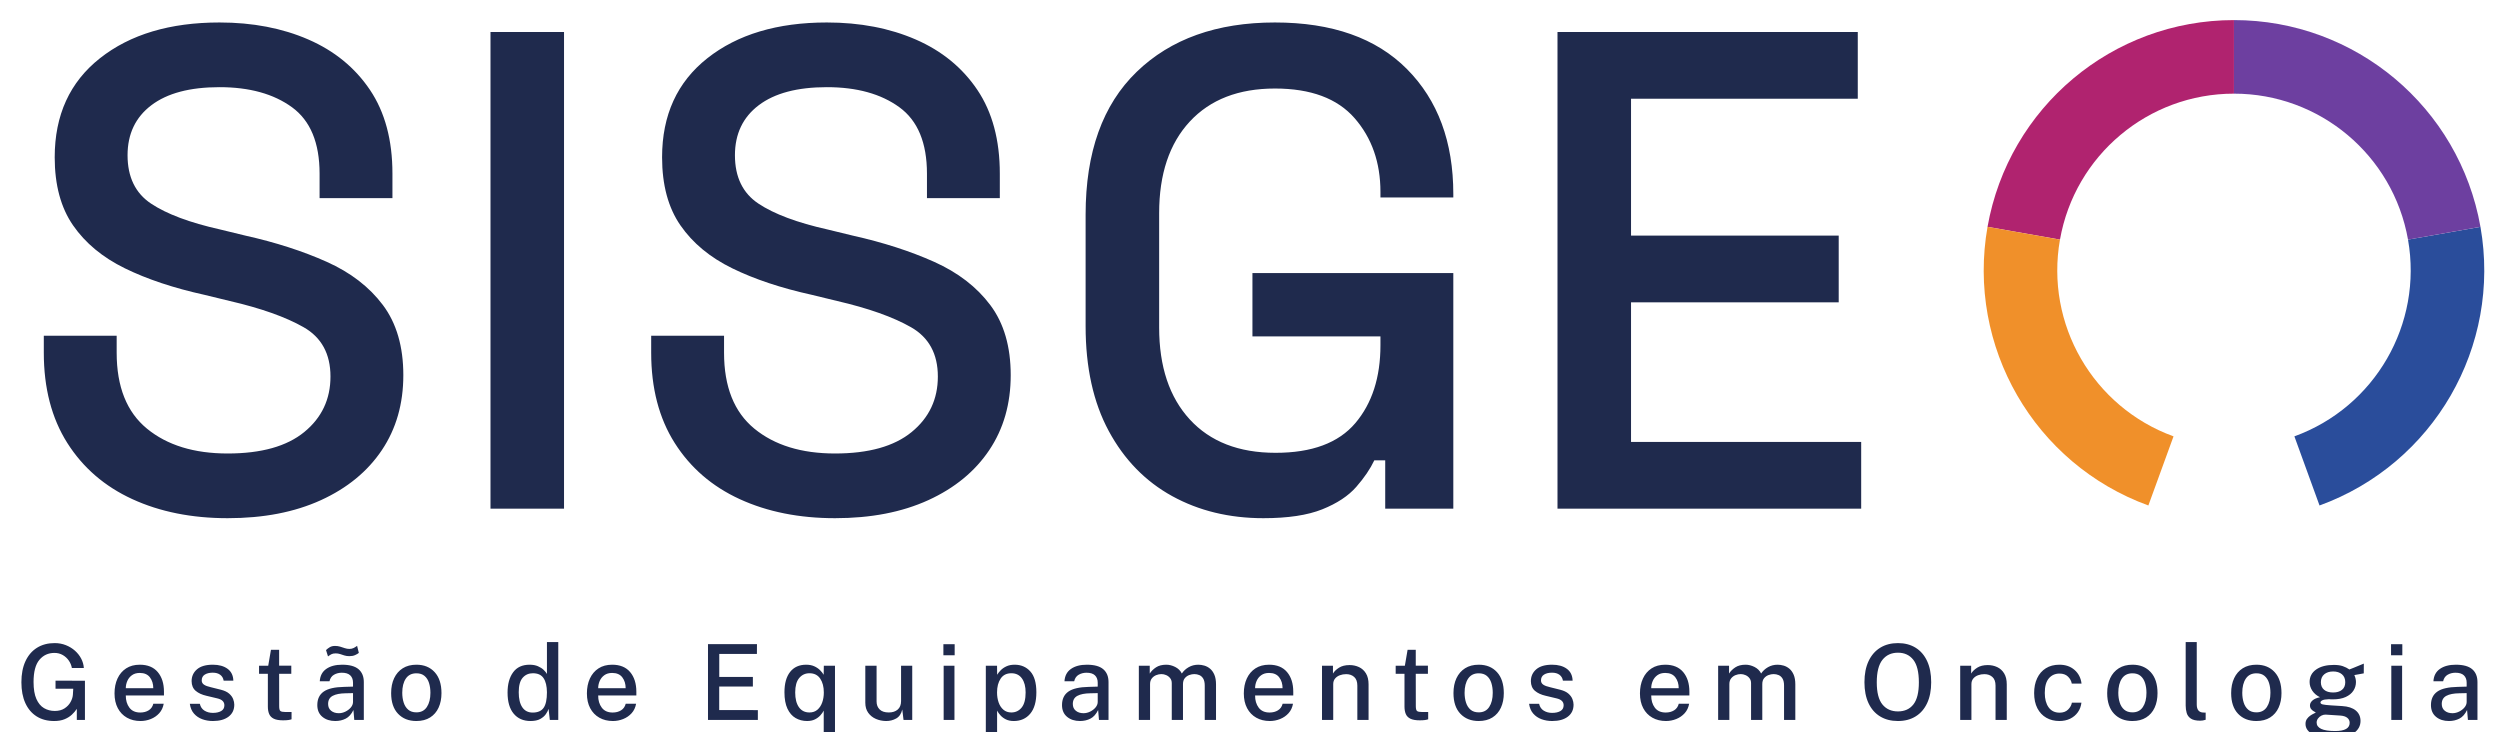
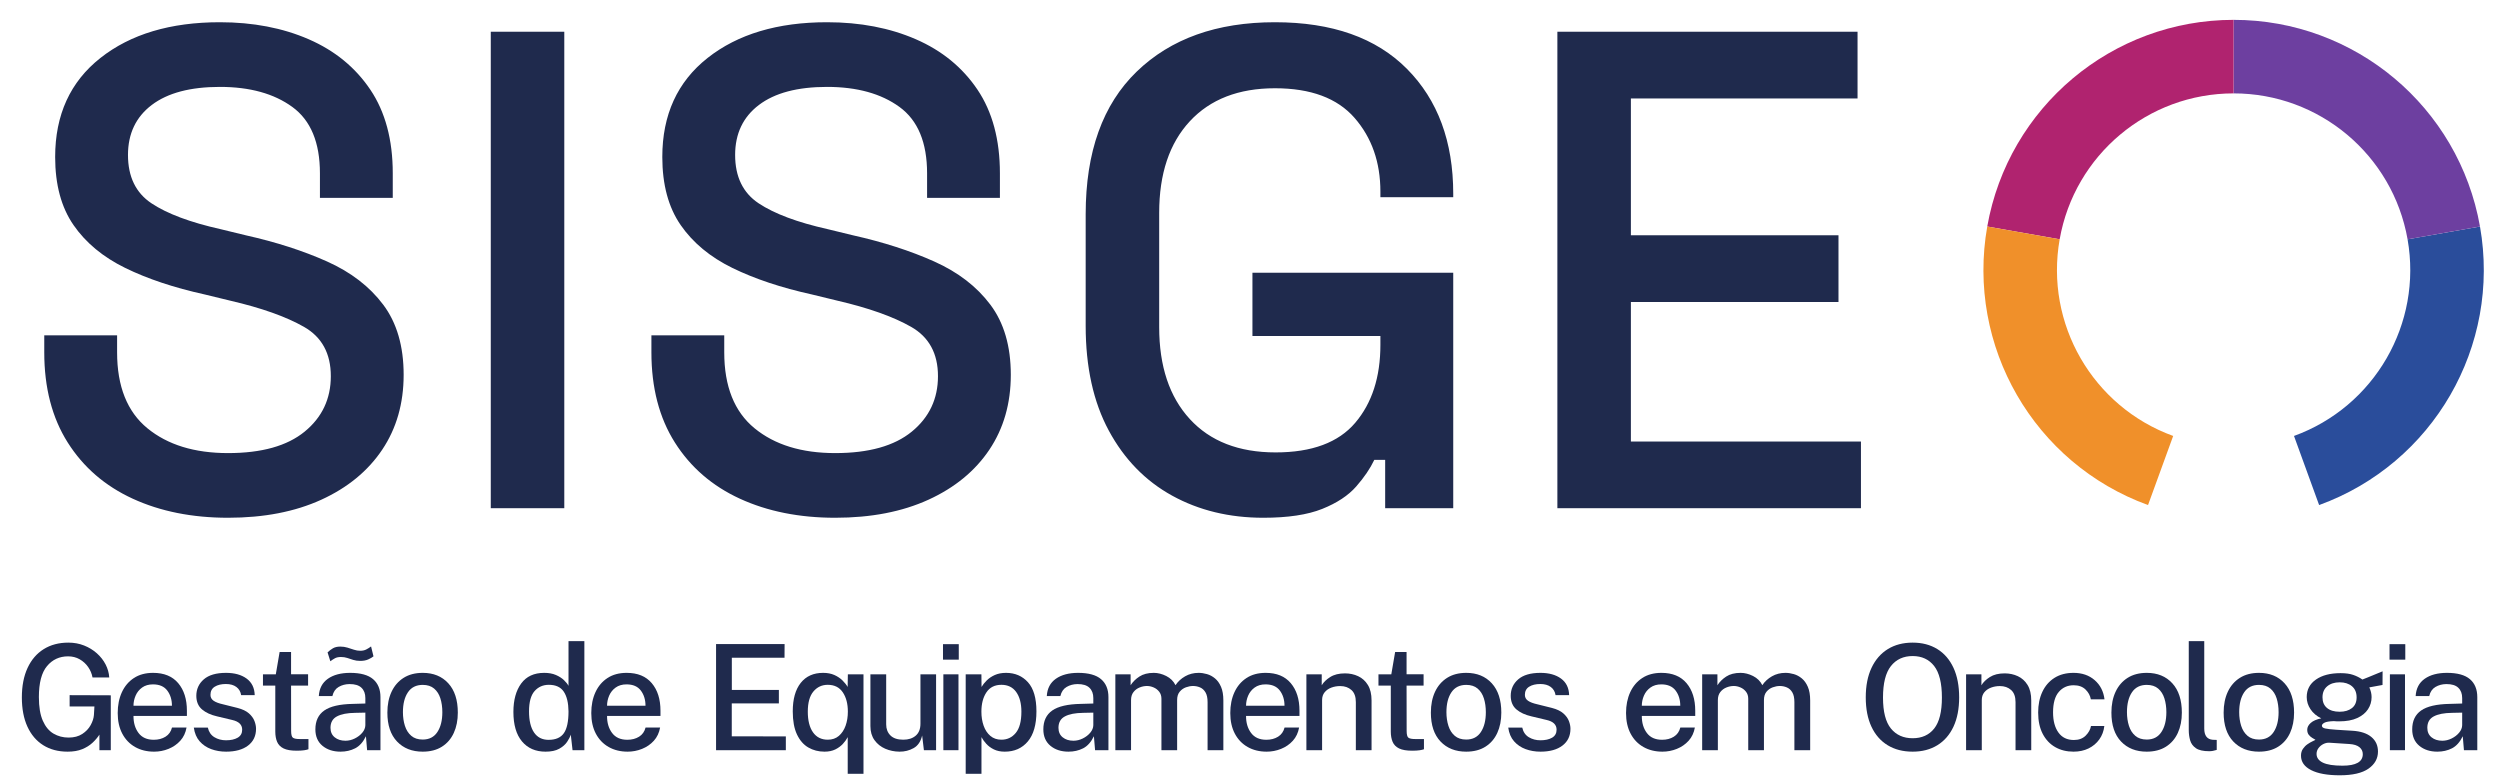
- <svg xmlns="http://www.w3.org/2000/svg" viewBox="-2 -4 314.7 92" width="629" height="184" role="img" aria-label="SISGEO - Gestão de Equipamentos em Oncologia">
+ <svg xmlns="http://www.w3.org/2000/svg" viewBox="-2 -4 314.7 98.6" width="629" height="197" role="img" aria-label="SISGEO - Gestão de Equipamentos em Oncologia">
  <path d="M26.657 61.2Q19.886 61.2 14.657 58.8Q9.429 56.4 6.471 51.729Q3.514 47.057 3.514 40.371V38.229H12.686V40.371Q12.686 46.8 16.5 49.929Q20.314 53.057 26.657 53.057Q33.0 53.057 36.3 50.357Q39.6 47.657 39.6 43.371Q39.6 39.086 36.214 37.157Q32.829 35.229 26.914 33.857L23.743 33.086Q17.914 31.8 13.714 29.743Q9.514 27.686 7.2 24.343Q4.886 21.0 4.886 15.771Q4.886 7.8 10.586 3.3Q16.286 -1.2 25.629 -1.2Q31.886 -1.2 36.814 0.943Q41.743 3.086 44.571 7.286Q47.4 11.486 47.4 17.829V20.914H38.229V17.829Q38.229 12.0 34.757 9.471Q31.286 6.943 25.629 6.943Q20.057 6.943 17.057 9.214Q14.057 11.486 14.057 15.514Q14.057 19.629 17.014 21.6Q19.971 23.571 25.714 24.857L28.886 25.629Q34.629 26.914 39.129 28.929Q43.629 30.943 46.2 34.371Q48.771 37.8 48.771 43.2Q48.771 48.6 46.071 52.629Q43.371 56.657 38.4 58.929Q33.429 61.2 26.657 61.2Z M59.743 60.0V0.0H69.0V60.0Z M103.114 61.2Q96.343 61.2 91.114 58.8Q85.886 56.4 82.929 51.729Q79.971 47.057 79.971 40.371V38.229H89.143V40.371Q89.143 46.8 92.957 49.929Q96.771 53.057 103.114 53.057Q109.457 53.057 112.757 50.357Q116.057 47.657 116.057 43.371Q116.057 39.086 112.671 37.157Q109.286 35.229 103.371 33.857L100.2 33.086Q94.371 31.8 90.171 29.743Q85.971 27.686 83.657 24.343Q81.343 21.0 81.343 15.771Q81.343 7.8 87.043 3.3Q92.743 -1.2 102.086 -1.2Q108.343 -1.2 113.271 0.943Q118.2 3.086 121.029 7.286Q123.857 11.486 123.857 17.829V20.914H114.686V17.829Q114.686 12.0 111.214 9.471Q107.743 6.943 102.086 6.943Q96.514 6.943 93.514 9.214Q90.514 11.486 90.514 15.514Q90.514 19.629 93.471 21.6Q96.429 23.571 102.171 24.857L105.343 25.629Q111.086 26.914 115.586 28.929Q120.086 30.943 122.657 34.371Q125.229 37.8 125.229 43.2Q125.229 48.6 122.529 52.629Q119.829 56.657 114.857 58.929Q109.886 61.2 103.114 61.2Z M157.029 61.2Q150.6 61.2 145.543 58.414Q140.486 55.629 137.571 50.229Q134.657 44.829 134.657 37.029V22.971Q134.657 11.229 141.086 5.014Q147.514 -1.2 158.486 -1.2Q169.286 -1.2 175.114 4.671Q180.943 10.543 180.943 20.4V20.829H171.771V20.143Q171.771 14.571 168.514 10.843Q165.257 7.114 158.486 7.114Q151.629 7.114 147.771 11.271Q143.914 15.429 143.914 22.8V37.2Q143.914 44.571 147.771 48.771Q151.629 52.971 158.571 52.971Q165.429 52.971 168.6 49.243Q171.771 45.514 171.771 39.429V38.314H155.657V30.343H180.943V60.0H172.371V53.914H171.0Q170.229 55.543 168.729 57.257Q167.229 58.971 164.443 60.086Q161.657 61.2 157.029 61.2Z M194.057 60.0V0.0H231.857V8.4H203.314V25.629H229.457V34.029H203.314V51.6H232.286V60.0Z" fill="#1F2A4D" />
  <path d="M288.40,55.25 A26.87,26.87 0 0 0 305.68,25.33" fill="none" stroke="#2A4D9B" stroke-width="9.26" />
  <path d="M305.68,25.33 A26.87,26.87 0 0 0 279.21,3.13" fill="none" stroke="#6D3FA0" stroke-width="9.26" />
  <path d="M279.21,3.13 A26.87,26.87 0 0 0 252.75,25.33" fill="none" stroke="#B0236F" stroke-width="9.26" />
  <path d="M252.75,25.33 A26.87,26.87 0 0 0 270.02,55.25" fill="none" stroke="#F0902A" stroke-width="9.26" />
-   <path d="M4.811 86.732Q3.538 86.732 2.614 86.151Q1.69 85.57 1.191 84.478Q0.693 83.386 0.693 81.855Q0.693 80.31 1.204 79.205Q1.716 78.099 2.656 77.512Q3.597 76.924 4.877 76.924Q5.636 76.924 6.287 77.182Q6.937 77.439 7.435 77.881Q7.933 78.324 8.224 78.885Q8.514 79.446 8.554 80.059H7.049Q6.956 79.551 6.656 79.119Q6.356 78.687 5.894 78.423Q5.432 78.159 4.851 78.159Q3.689 78.159 2.957 79.033Q2.224 79.908 2.224 81.822Q2.224 83.155 2.581 83.957Q2.937 84.759 3.544 85.112Q4.151 85.465 4.897 85.465Q5.63 85.465 6.125 85.141Q6.62 84.818 6.88 84.346Q7.141 83.874 7.174 83.439L7.22 82.666H4.99V81.65L8.692 81.663V86.6H7.669V85.201Q7.418 85.59 7.039 85.94Q6.659 86.29 6.115 86.511Q5.57 86.732 4.811 86.732Z M15.69 86.732Q14.72 86.732 13.98 86.313Q13.241 85.894 12.829 85.115Q12.416 84.336 12.416 83.26Q12.416 82.198 12.792 81.383Q13.169 80.568 13.878 80.106Q14.588 79.644 15.597 79.644Q17.076 79.644 17.858 80.571Q18.64 81.498 18.64 83.049V83.518H13.835Q13.829 84.435 14.287 85.049Q14.746 85.663 15.657 85.663Q16.271 85.663 16.716 85.386Q17.162 85.108 17.3 84.561H18.607Q18.482 85.267 18.046 85.749Q17.61 86.23 16.987 86.481Q16.363 86.732 15.69 86.732ZM13.835 82.6H17.294Q17.294 81.795 16.874 81.237Q16.455 80.68 15.591 80.68Q15.003 80.68 14.611 80.964Q14.218 81.247 14.027 81.69Q13.835 82.132 13.835 82.6Z M24.799 86.732Q24.08 86.732 23.459 86.504Q22.839 86.277 22.42 85.801Q22.001 85.326 21.895 84.567H23.156Q23.288 85.155 23.747 85.432Q24.205 85.709 24.793 85.709Q25.439 85.709 25.842 85.475Q26.245 85.24 26.245 84.752Q26.245 84.085 25.347 83.881L23.987 83.557Q23.143 83.366 22.634 82.934Q22.126 82.501 22.12 81.716Q22.12 80.812 22.793 80.228Q23.466 79.644 24.793 79.644Q25.941 79.644 26.644 80.158Q27.347 80.673 27.373 81.65H26.152Q26.08 81.181 25.723 80.914Q25.367 80.647 24.779 80.647Q24.166 80.647 23.78 80.888Q23.393 81.129 23.393 81.624Q23.393 81.96 23.677 82.155Q23.961 82.35 24.529 82.475L25.822 82.798Q26.489 82.97 26.849 83.287Q27.208 83.604 27.35 83.973Q27.492 84.343 27.492 84.673Q27.492 85.636 26.773 86.184Q26.053 86.732 24.799 86.732Z M33.638 86.646Q32.879 86.646 32.463 86.442Q32.048 86.237 31.883 85.851Q31.718 85.465 31.718 84.917V80.792H30.609V79.776H31.764L32.107 77.769H33.137V79.769H34.668V80.792H33.137L33.143 84.864Q33.143 85.366 33.308 85.481Q33.473 85.597 33.909 85.597H34.701V86.514Q34.569 86.567 34.308 86.607Q34.047 86.646 33.638 86.646Z M40.207 86.732Q39.217 86.732 38.58 86.204Q37.943 85.676 37.943 84.726Q37.943 83.59 38.745 83.029Q39.547 82.468 41.316 82.435L42.438 82.402V81.907Q42.438 81.32 42.088 80.983Q41.738 80.647 41.005 80.653Q40.464 80.66 40.035 80.911Q39.606 81.162 39.474 81.729H38.253Q38.313 80.706 39.068 80.175Q39.824 79.644 41.071 79.644Q42.471 79.644 43.134 80.211Q43.797 80.779 43.797 81.828V86.6H42.596L42.49 85.346Q42.108 86.131 41.52 86.432Q40.933 86.732 40.207 86.732ZM40.649 85.749Q41.078 85.749 41.487 85.547Q41.896 85.346 42.164 85.026Q42.431 84.706 42.438 84.349V83.221L41.514 83.241Q40.458 83.254 39.88 83.561Q39.303 83.868 39.303 84.587Q39.303 85.135 39.682 85.442Q40.062 85.749 40.649 85.749ZM39.289 78.601 39.039 77.802Q39.263 77.584 39.524 77.433Q39.784 77.281 40.187 77.281Q40.524 77.281 40.824 77.373Q41.124 77.466 41.408 77.561Q41.692 77.657 41.982 77.657Q42.292 77.657 42.523 77.538Q42.754 77.419 42.952 77.268L43.17 78.159Q42.992 78.304 42.695 78.436Q42.398 78.568 41.982 78.568Q41.626 78.568 41.349 78.479Q41.071 78.39 40.814 78.304Q40.557 78.218 40.246 78.218Q39.916 78.218 39.712 78.327Q39.507 78.436 39.289 78.601Z M50.412 86.732Q48.973 86.732 48.105 85.818Q47.237 84.904 47.237 83.221Q47.237 82.145 47.613 81.343Q47.99 80.541 48.699 80.092Q49.409 79.644 50.418 79.644Q51.857 79.644 52.715 80.581Q53.573 81.518 53.573 83.221Q53.573 84.257 53.21 85.049Q52.847 85.841 52.141 86.286Q51.435 86.732 50.412 86.732ZM50.418 85.643Q51.29 85.643 51.735 84.966Q52.181 84.29 52.181 83.181Q52.181 82.501 52.006 81.944Q51.831 81.386 51.441 81.056Q51.052 80.726 50.418 80.726Q49.534 80.726 49.085 81.393Q48.636 82.059 48.636 83.181Q48.636 83.848 48.815 84.409Q48.993 84.97 49.386 85.306Q49.778 85.643 50.418 85.643Z M64.783 86.732Q63.437 86.732 62.665 85.811Q61.892 84.891 61.892 83.155Q61.892 81.558 62.592 80.601Q63.292 79.644 64.664 79.644Q65.272 79.644 65.714 79.835Q66.156 80.026 66.44 80.3Q66.724 80.574 66.849 80.812V76.792H68.275V86.6H67.212L67.054 85.201Q66.961 85.498 66.72 85.854Q66.479 86.211 66.014 86.471Q65.549 86.732 64.783 86.732ZM65.054 85.669Q66.011 85.669 66.43 85.072Q66.849 84.475 66.849 83.109Q66.836 81.954 66.423 81.337Q66.011 80.719 65.08 80.719Q64.295 80.719 63.796 81.284Q63.298 81.848 63.298 83.109Q63.298 84.349 63.75 85.009Q64.202 85.669 65.054 85.669Z M75.153 86.732Q74.183 86.732 73.444 86.313Q72.705 85.894 72.292 85.115Q71.88 84.336 71.88 83.26Q71.88 82.198 72.256 81.383Q72.632 80.568 73.342 80.106Q74.051 79.644 75.061 79.644Q76.539 79.644 77.321 80.571Q78.104 81.498 78.104 83.049V83.518H73.299Q73.292 84.435 73.751 85.049Q74.21 85.663 75.12 85.663Q75.734 85.663 76.18 85.386Q76.625 85.108 76.764 84.561H78.071Q77.945 85.267 77.51 85.749Q77.074 86.23 76.45 86.481Q75.827 86.732 75.153 86.732ZM73.299 82.6H76.757Q76.757 81.795 76.338 81.237Q75.919 80.68 75.054 80.68Q74.467 80.68 74.074 80.964Q73.682 81.247 73.49 81.69Q73.299 82.132 73.299 82.6Z M87.122 86.6V77.056H93.287L93.28 78.284H88.541V81.181H92.772V82.389H88.535V85.353L93.399 85.359V86.6Z M101.69 88.725V85.425Q101.538 85.722 101.261 86.026Q100.984 86.329 100.575 86.531Q100.165 86.732 99.598 86.732Q98.793 86.732 98.146 86.356Q97.499 85.98 97.123 85.178Q96.747 84.376 96.747 83.109Q96.747 81.452 97.463 80.548Q98.179 79.644 99.479 79.644Q100.06 79.644 100.492 79.838Q100.924 80.033 101.221 80.327Q101.518 80.62 101.683 80.911L101.703 79.776H103.109V88.725ZM99.895 85.656Q100.495 85.656 100.895 85.313Q101.294 84.97 101.499 84.399Q101.703 83.828 101.703 83.135Q101.703 82.072 101.248 81.396Q100.792 80.719 99.895 80.719Q99.109 80.719 98.604 81.32Q98.1 81.921 98.1 83.135Q98.1 84.33 98.568 84.993Q99.037 85.656 99.895 85.656Z M109.539 86.732Q108.852 86.725 108.258 86.468Q107.664 86.211 107.295 85.699Q106.925 85.188 106.925 84.429V79.776H108.344V84.277Q108.344 84.891 108.727 85.273Q109.11 85.656 109.882 85.656Q110.582 85.656 111.004 85.29Q111.426 84.924 111.426 84.217V79.776H112.832V86.6H111.737L111.578 85.28Q111.393 86.085 110.813 86.412Q110.232 86.739 109.539 86.732Z M116.754 78.456V77.063H118.173V78.456ZM116.787 86.6V79.776H118.147V86.6Z M122.095 88.725V79.776H123.508L123.521 80.911Q123.692 80.62 123.986 80.327Q124.28 80.033 124.712 79.838Q125.144 79.644 125.725 79.644Q126.933 79.644 127.695 80.488Q128.458 81.333 128.458 83.109Q128.458 84.891 127.685 85.811Q126.913 86.732 125.606 86.732Q125.045 86.732 124.633 86.531Q124.22 86.329 123.946 86.026Q123.673 85.722 123.514 85.425V88.725ZM125.309 85.656Q126.095 85.656 126.6 85.046Q127.105 84.435 127.105 83.135Q127.105 82.02 126.639 81.369Q126.174 80.719 125.309 80.719Q124.412 80.719 123.96 81.396Q123.508 82.072 123.508 83.135Q123.508 83.828 123.709 84.399Q123.91 84.97 124.313 85.313Q124.715 85.656 125.309 85.656Z M133.95 86.732Q132.96 86.732 132.323 86.204Q131.686 85.676 131.686 84.726Q131.686 83.59 132.488 83.029Q133.29 82.468 135.059 82.435L136.181 82.402V81.907Q136.181 81.32 135.831 80.983Q135.481 80.647 134.749 80.653Q134.208 80.66 133.779 80.911Q133.35 81.162 133.218 81.729H131.997Q132.056 80.706 132.812 80.175Q133.567 79.644 134.815 79.644Q136.214 79.644 136.877 80.211Q137.541 80.779 137.541 81.828V86.6H136.339L136.234 85.346Q135.851 86.131 135.264 86.432Q134.676 86.732 133.95 86.732ZM134.392 85.749Q134.821 85.749 135.231 85.547Q135.64 85.346 135.907 85.026Q136.174 84.706 136.181 84.349V83.221L135.257 83.241Q134.201 83.254 133.624 83.561Q133.046 83.868 133.046 84.587Q133.046 85.135 133.426 85.442Q133.805 85.749 134.392 85.749Z M141.357 86.6V79.776H142.73V80.759Q143.014 80.31 143.519 79.977Q144.023 79.644 144.815 79.644Q145.37 79.644 145.934 79.927Q146.498 80.211 146.769 80.752Q147.092 80.264 147.634 79.954Q148.175 79.644 148.848 79.644Q149.211 79.644 149.6 79.756Q149.99 79.868 150.323 80.145Q150.656 80.422 150.864 80.904Q151.072 81.386 151.072 82.125V86.6H149.653V82.277Q149.653 81.716 149.465 81.399Q149.277 81.082 148.977 80.954Q148.676 80.825 148.34 80.825Q148.036 80.825 147.706 80.944Q147.376 81.063 147.145 81.34Q146.914 81.617 146.914 82.092V86.6H145.502V81.973Q145.502 81.597 145.301 81.34Q145.099 81.082 144.799 80.954Q144.499 80.825 144.202 80.825Q143.872 80.825 143.542 80.957Q143.212 81.089 142.991 81.369Q142.769 81.65 142.769 82.092V86.6Z M157.845 86.732Q156.875 86.732 156.136 86.313Q155.397 85.894 154.984 85.115Q154.572 84.336 154.572 83.26Q154.572 82.198 154.948 81.383Q155.324 80.568 156.034 80.106Q156.743 79.644 157.753 79.644Q159.231 79.644 160.013 80.571Q160.796 81.498 160.796 83.049V83.518H155.991Q155.984 84.435 156.443 85.049Q156.902 85.663 157.812 85.663Q158.426 85.663 158.872 85.386Q159.317 85.108 159.456 84.561H160.763Q160.637 85.267 160.202 85.749Q159.766 86.23 159.142 86.481Q158.519 86.732 157.845 86.732ZM155.991 82.6H159.449Q159.449 81.795 159.03 81.237Q158.611 80.68 157.746 80.68Q157.159 80.68 156.766 80.964Q156.374 81.247 156.182 81.69Q155.991 82.132 155.991 82.6Z M164.414 86.6V79.776H165.793V80.759Q166.037 80.35 166.556 80.02Q167.074 79.69 167.885 79.69Q168.526 79.69 169.07 79.944Q169.615 80.198 169.945 80.736Q170.275 81.274 170.275 82.125V86.6H168.862V82.277Q168.862 81.544 168.466 81.188Q168.07 80.832 167.456 80.832Q167.034 80.832 166.661 80.97Q166.288 81.109 166.057 81.389Q165.826 81.67 165.826 82.092V86.6Z M176.718 86.646Q175.959 86.646 175.543 86.442Q175.127 86.237 174.962 85.851Q174.797 85.465 174.797 84.917V80.792H173.688V79.776H174.843L175.187 77.769H176.216V79.769H177.747V80.792H176.216L176.223 84.864Q176.223 85.366 176.388 85.481Q176.553 85.597 176.988 85.597H177.78V86.514Q177.648 86.567 177.388 86.607Q177.127 86.646 176.718 86.646Z M184.138 86.732Q182.699 86.732 181.831 85.818Q180.963 84.904 180.963 83.221Q180.963 82.145 181.339 81.343Q181.716 80.541 182.425 80.092Q183.135 79.644 184.144 79.644Q185.583 79.644 186.441 80.581Q187.299 81.518 187.299 83.221Q187.299 84.257 186.936 85.049Q186.573 85.841 185.867 86.286Q185.161 86.732 184.138 86.732ZM184.144 85.643Q185.016 85.643 185.461 84.966Q185.907 84.29 185.907 83.181Q185.907 82.501 185.732 81.944Q185.557 81.386 185.167 81.056Q184.778 80.726 184.144 80.726Q183.26 80.726 182.811 81.393Q182.362 82.059 182.362 83.181Q182.362 83.848 182.541 84.409Q182.719 84.97 183.111 85.306Q183.504 85.643 184.144 85.643Z M193.386 86.732Q192.666 86.732 192.046 86.504Q191.426 86.277 191.007 85.801Q190.587 85.326 190.482 84.567H191.742Q191.874 85.155 192.333 85.432Q192.792 85.709 193.379 85.709Q194.026 85.709 194.429 85.475Q194.831 85.24 194.831 84.752Q194.831 84.085 193.934 83.881L192.574 83.557Q191.729 83.366 191.221 82.934Q190.713 82.501 190.706 81.716Q190.706 80.812 191.379 80.228Q192.053 79.644 193.379 79.644Q194.528 79.644 195.231 80.158Q195.933 80.673 195.96 81.65H194.739Q194.666 81.181 194.31 80.914Q193.953 80.647 193.366 80.647Q192.752 80.647 192.366 80.888Q191.98 81.129 191.98 81.624Q191.98 81.96 192.264 82.155Q192.548 82.35 193.115 82.475L194.409 82.798Q195.075 82.97 195.435 83.287Q195.795 83.604 195.937 83.973Q196.079 84.343 196.079 84.673Q196.079 85.636 195.359 86.184Q194.64 86.732 193.386 86.732Z M207.711 86.732Q206.741 86.732 206.002 86.313Q205.262 85.894 204.85 85.115Q204.437 84.336 204.437 83.26Q204.437 82.198 204.814 81.383Q205.19 80.568 205.899 80.106Q206.609 79.644 207.619 79.644Q209.097 79.644 209.879 80.571Q210.661 81.498 210.661 83.049V83.518H205.856Q205.85 84.435 206.308 85.049Q206.767 85.663 207.678 85.663Q208.292 85.663 208.737 85.386Q209.183 85.108 209.321 84.561H210.628Q210.503 85.267 210.067 85.749Q209.632 86.23 209.008 86.481Q208.384 86.732 207.711 86.732ZM205.856 82.6H209.315Q209.315 81.795 208.896 81.237Q208.477 80.68 207.612 80.68Q207.025 80.68 206.632 80.964Q206.239 81.247 206.048 81.69Q205.856 82.132 205.856 82.6Z M214.28 86.6V79.776H215.652V80.759Q215.936 80.31 216.441 79.977Q216.946 79.644 217.738 79.644Q218.292 79.644 218.857 79.927Q219.421 80.211 219.692 80.752Q220.015 80.264 220.556 79.954Q221.097 79.644 221.771 79.644Q222.134 79.644 222.523 79.756Q222.912 79.868 223.246 80.145Q223.579 80.422 223.787 80.904Q223.995 81.386 223.995 82.125V86.6H222.576V82.277Q222.576 81.716 222.388 81.399Q222.2 81.082 221.899 80.954Q221.599 80.825 221.262 80.825Q220.959 80.825 220.629 80.944Q220.299 81.063 220.068 81.34Q219.837 81.617 219.837 82.092V86.6H218.424V81.973Q218.424 81.597 218.223 81.34Q218.022 81.082 217.721 80.954Q217.421 80.825 217.124 80.825Q216.794 80.825 216.464 80.957Q216.134 81.089 215.913 81.369Q215.692 81.65 215.692 82.092V86.6Z M236.914 86.732Q235.614 86.732 234.667 86.154Q233.72 85.577 233.208 84.485Q232.697 83.392 232.697 81.848Q232.697 80.297 233.215 79.195Q233.733 78.093 234.68 77.508Q235.627 76.924 236.914 76.924Q238.194 76.924 239.135 77.505Q240.075 78.086 240.587 79.188Q241.098 80.29 241.098 81.848Q241.098 83.386 240.59 84.478Q240.082 85.57 239.141 86.151Q238.201 86.732 236.914 86.732ZM236.914 85.524Q238.161 85.524 238.854 84.65Q239.547 83.775 239.547 81.868Q239.547 79.921 238.848 79.026Q238.148 78.132 236.914 78.132Q235.673 78.132 234.96 79.033Q234.248 79.934 234.248 81.868Q234.248 83.775 234.96 84.65Q235.673 85.524 236.914 85.524Z M244.75 86.6V79.776H246.129V80.759Q246.373 80.35 246.891 80.02Q247.41 79.69 248.221 79.69Q248.862 79.69 249.406 79.944Q249.951 80.198 250.281 80.736Q250.611 81.274 250.611 82.125V86.6H249.198V82.277Q249.198 81.544 248.802 81.188Q248.406 80.832 247.792 80.832Q247.37 80.832 246.997 80.97Q246.624 81.109 246.393 81.389Q246.162 81.67 246.162 82.092V86.6Z M257.238 86.732Q256.308 86.732 255.592 86.323Q254.876 85.914 254.466 85.128Q254.057 84.343 254.057 83.214Q254.057 82.152 254.437 81.346Q254.816 80.541 255.529 80.092Q256.242 79.644 257.238 79.644Q258.393 79.644 259.146 80.304Q259.898 80.964 260.024 82.026H258.796Q258.71 81.525 258.318 81.142Q257.925 80.759 257.252 80.759Q256.427 80.759 255.912 81.36Q255.397 81.96 255.397 83.201Q255.397 84.336 255.879 85.009Q256.361 85.683 257.271 85.683Q257.938 85.683 258.334 85.287Q258.73 84.891 258.809 84.422H260.01Q259.931 85.108 259.558 85.63Q259.185 86.151 258.591 86.442Q257.997 86.732 257.238 86.732Z M266.427 86.732Q264.988 86.732 264.12 85.818Q263.253 84.904 263.253 83.221Q263.253 82.145 263.629 81.343Q264.005 80.541 264.714 80.092Q265.424 79.644 266.434 79.644Q267.873 79.644 268.731 80.581Q269.589 81.518 269.589 83.221Q269.589 84.257 269.226 85.049Q268.863 85.841 268.156 86.286Q267.45 86.732 266.427 86.732ZM266.434 85.643Q267.305 85.643 267.75 84.966Q268.196 84.29 268.196 83.181Q268.196 82.501 268.021 81.944Q267.846 81.386 267.457 81.056Q267.067 80.726 266.434 80.726Q265.549 80.726 265.101 81.393Q264.652 82.059 264.652 83.181Q264.652 83.848 264.83 84.409Q265.008 84.97 265.401 85.306Q265.794 85.643 266.434 85.643Z M274.982 86.692Q274.171 86.692 273.778 86.422Q273.385 86.151 273.26 85.719Q273.134 85.287 273.134 84.798V76.792H274.527V84.653Q274.527 85.603 275.293 85.663L275.649 85.676V86.574Q275.286 86.692 274.982 86.692Z M282.033 86.732Q280.594 86.732 279.726 85.818Q278.858 84.904 278.858 83.221Q278.858 82.145 279.234 81.343Q279.61 80.541 280.32 80.092Q281.029 79.644 282.039 79.644Q283.478 79.644 284.336 80.581Q285.194 81.518 285.194 83.221Q285.194 84.257 284.831 85.049Q284.468 85.841 283.762 86.286Q283.056 86.732 282.033 86.732ZM282.039 85.643Q282.91 85.643 283.356 84.966Q283.801 84.29 283.801 83.181Q283.801 82.501 283.627 81.944Q283.452 81.386 283.062 81.056Q282.673 80.726 282.039 80.726Q281.155 80.726 280.706 81.393Q280.257 82.059 280.257 83.181Q280.257 83.848 280.435 84.409Q280.614 84.97 281.006 85.306Q281.399 85.643 282.039 85.643Z M291.703 88.857Q290.04 88.857 289.129 88.392Q288.218 87.927 288.218 87.095Q288.218 86.732 288.393 86.478Q288.568 86.224 288.809 86.059Q289.05 85.894 289.255 85.801Q289.459 85.709 289.519 85.663Q289.406 85.597 289.232 85.494Q289.057 85.392 288.918 85.217Q288.779 85.042 288.779 84.759Q288.779 84.429 289.093 84.148Q289.406 83.868 290.04 83.736Q289.413 83.432 289.073 82.917Q288.733 82.402 288.733 81.822Q288.733 80.825 289.562 80.247Q290.39 79.67 291.776 79.67Q292.456 79.67 292.908 79.825Q293.36 79.98 293.743 80.244Q293.908 80.185 294.257 80.04Q294.607 79.894 294.977 79.743Q295.346 79.591 295.558 79.505L295.551 80.733L294.363 80.95Q294.568 81.393 294.568 81.822Q294.568 82.422 294.244 82.917Q293.921 83.412 293.274 83.709Q292.627 84.006 291.657 84.006Q291.565 84.006 291.416 84.003Q291.268 84 291.175 83.986Q290.555 84.006 290.327 84.128Q290.099 84.25 290.099 84.396Q290.099 84.58 290.393 84.646Q290.687 84.712 291.373 84.759Q291.617 84.778 291.994 84.798Q292.37 84.818 292.838 84.851Q293.954 84.917 294.548 85.412Q295.142 85.907 295.142 86.725Q295.142 87.663 294.29 88.26Q293.439 88.857 291.703 88.857ZM291.697 83.142Q292.383 83.142 292.802 82.812Q293.221 82.482 293.221 81.848Q293.221 81.201 292.802 80.848Q292.383 80.495 291.697 80.495Q291.004 80.495 290.578 80.851Q290.152 81.208 290.152 81.848Q290.152 82.462 290.558 82.802Q290.964 83.142 291.697 83.142ZM291.947 87.993Q293.776 87.993 293.776 86.956Q293.776 86.574 293.475 86.329Q293.175 86.085 292.588 86.046L290.766 85.927Q290.495 85.914 290.231 86.046Q289.967 86.178 289.793 86.412Q289.618 86.646 289.618 86.93Q289.618 87.445 290.185 87.719Q290.753 87.993 291.947 87.993Z M298.985 78.456V77.063H300.404V78.456ZM299.018 86.6V79.776H300.377V86.6Z M306.272 86.732Q305.282 86.732 304.646 86.204Q304.009 85.676 304.009 84.726Q304.009 83.59 304.811 83.029Q305.612 82.468 307.381 82.435L308.503 82.402V81.907Q308.503 81.32 308.153 80.983Q307.804 80.647 307.071 80.653Q306.53 80.66 306.101 80.911Q305.672 81.162 305.54 81.729H304.319Q304.378 80.706 305.134 80.175Q305.89 79.644 307.137 79.644Q308.536 79.644 309.2 80.211Q309.863 80.779 309.863 81.828V86.6H308.662L308.556 85.346Q308.173 86.131 307.586 86.432Q306.998 86.732 306.272 86.732ZM306.715 85.749Q307.144 85.749 307.553 85.547Q307.962 85.346 308.229 85.026Q308.497 84.706 308.503 84.349V83.221L307.579 83.241Q306.523 83.254 305.946 83.561Q305.368 83.868 305.368 84.587Q305.368 85.135 305.748 85.442Q306.127 85.749 306.715 85.749Z" fill="#1F2A4D" />
+   <g fill="#1F2A4D">
+     <path transform="matrix(1.4 0 0 1.4 -0.277 -30.770)" d="M4.811 86.732Q3.538 86.732 2.614 86.151Q1.69 85.57 1.191 84.478Q0.693 83.386 0.693 81.855Q0.693 80.31 1.204 79.205Q1.716 78.099 2.656 77.512Q3.597 76.924 4.877 76.924Q5.636 76.924 6.287 77.182Q6.937 77.439 7.435 77.881Q7.933 78.324 8.224 78.885Q8.514 79.446 8.554 80.059H7.049Q6.956 79.551 6.656 79.119Q6.356 78.687 5.894 78.423Q5.432 78.159 4.851 78.159Q3.689 78.159 2.957 79.033Q2.224 79.908 2.224 81.822Q2.224 83.155 2.581 83.957Q2.937 84.759 3.544 85.112Q4.151 85.465 4.897 85.465Q5.63 85.465 6.125 85.141Q6.62 84.818 6.88 84.346Q7.141 83.874 7.174 83.439L7.22 82.666H4.99V81.65L8.692 81.663V86.6H7.669V85.201Q7.418 85.59 7.039 85.94Q6.659 86.29 6.115 86.511Q5.57 86.732 4.811 86.732Z " />
+     <path transform="matrix(1.4 0 0 1.4 -4.619 -30.770)" d="M15.69 86.732Q14.72 86.732 13.98 86.313Q13.241 85.894 12.829 85.115Q12.416 84.336 12.416 83.26Q12.416 82.198 12.792 81.383Q13.169 80.568 13.878 80.106Q14.588 79.644 15.597 79.644Q17.076 79.644 17.858 80.571Q18.64 81.498 18.64 83.049V83.518H13.835Q13.829 84.435 14.287 85.049Q14.746 85.663 15.657 85.663Q16.271 85.663 16.716 85.386Q17.162 85.108 17.3 84.561H18.607Q18.482 85.267 18.046 85.749Q17.61 86.23 16.987 86.481Q16.363 86.732 15.69 86.732ZM13.835 82.6H17.294Q17.294 81.795 16.874 81.237Q16.455 80.68 15.591 80.68Q15.003 80.68 14.611 80.964Q14.218 81.247 14.027 81.69Q13.835 82.132 13.835 82.6Z " />
+     <path transform="matrix(1.4 0 0 1.4 -8.306 -30.770)" d="M24.799 86.732Q24.08 86.732 23.459 86.504Q22.839 86.277 22.42 85.801Q22.001 85.326 21.895 84.567H23.156Q23.288 85.155 23.747 85.432Q24.205 85.709 24.793 85.709Q25.439 85.709 25.842 85.475Q26.245 85.24 26.245 84.752Q26.245 84.085 25.347 83.881L23.987 83.557Q23.143 83.366 22.634 82.934Q22.126 82.501 22.12 81.716Q22.12 80.812 22.793 80.228Q23.466 79.644 24.793 79.644Q25.941 79.644 26.644 80.158Q27.347 80.673 27.373 81.65H26.152Q26.08 81.181 25.723 80.914Q25.367 80.647 24.779 80.647Q24.166 80.647 23.78 80.888Q23.393 81.129 23.393 81.624Q23.393 81.96 23.677 82.155Q23.961 82.35 24.529 82.475L25.822 82.798Q26.489 82.97 26.849 83.287Q27.208 83.604 27.35 83.973Q27.492 84.343 27.492 84.673Q27.492 85.636 26.773 86.184Q26.053 86.732 24.799 86.732Z " />
+     <path transform="matrix(1.4 0 0 1.4 -11.798 -30.770)" d="M33.638 86.646Q32.879 86.646 32.463 86.442Q32.048 86.237 31.883 85.851Q31.718 85.465 31.718 84.917V80.792H30.609V79.776H31.764L32.107 77.769H33.137V79.769H34.668V80.792H33.137L33.143 84.864Q33.143 85.366 33.308 85.481Q33.473 85.597 33.909 85.597H34.701V86.514Q34.569 86.567 34.308 86.607Q34.047 86.646 33.638 86.646Z " />
+     <path transform="matrix(1.4 0 0 1.4 -15.465 -30.770)" d="M40.207 86.732Q39.217 86.732 38.58 86.204Q37.943 85.676 37.943 84.726Q37.943 83.59 38.745 83.029Q39.547 82.468 41.316 82.435L42.438 82.402V81.907Q42.438 81.32 42.088 80.983Q41.738 80.647 41.005 80.653Q40.464 80.66 40.035 80.911Q39.606 81.162 39.474 81.729H38.253Q38.313 80.706 39.068 80.175Q39.824 79.644 41.071 79.644Q42.471 79.644 43.134 80.211Q43.797 80.779 43.797 81.828V86.6H42.596L42.49 85.346Q42.108 86.131 41.52 86.432Q40.933 86.732 40.207 86.732ZM39.289 78.601 39.039 77.802Q39.263 77.584 39.524 77.433Q39.784 77.281 40.187 77.281Q40.524 77.281 40.824 77.373Q41.124 77.466 41.408 77.561Q41.692 77.657 41.982 77.657Q42.292 77.657 42.523 77.538Q42.754 77.419 42.952 77.268L43.17 78.159Q42.992 78.304 42.695 78.436Q42.398 78.568 41.982 78.568Q41.626 78.568 41.349 78.479Q41.071 78.39 40.814 78.304Q40.557 78.218 40.246 78.218Q39.916 78.218 39.712 78.327Q39.507 78.436 39.289 78.601Z M40.649 85.749Q41.078 85.749 41.487 85.547Q41.896 85.346 42.164 85.026Q42.431 84.706 42.438 84.349V83.221L41.514 83.241Q40.458 83.254 39.88 83.561Q39.303 83.868 39.303 84.587Q39.303 85.135 39.682 85.442Q40.062 85.749 40.649 85.749Z" />
+     <path transform="matrix(1.4 0 0 1.4 -19.410 -30.770)" d="M50.412 86.732Q48.973 86.732 48.105 85.818Q47.237 84.904 47.237 83.221Q47.237 82.145 47.613 81.343Q47.99 80.541 48.699 80.092Q49.409 79.644 50.418 79.644Q51.857 79.644 52.715 80.581Q53.573 81.518 53.573 83.221Q53.573 84.257 53.21 85.049Q52.847 85.841 52.141 86.286Q51.435 86.732 50.412 86.732ZM50.418 85.643Q51.29 85.643 51.735 84.966Q52.181 84.29 52.181 83.181Q52.181 82.501 52.006 81.944Q51.831 81.386 51.441 81.056Q51.052 80.726 50.418 80.726Q49.534 80.726 49.085 81.393Q48.636 82.059 48.636 83.181Q48.636 83.848 48.815 84.409Q48.993 84.97 49.386 85.306Q49.778 85.643 50.418 85.643Z " />
+     <path transform="matrix(1.4 0 0 1.4 -24.057 -30.770)" d="M64.783 86.732Q63.437 86.732 62.665 85.811Q61.892 84.891 61.892 83.155Q61.892 81.558 62.592 80.601Q63.292 79.644 64.664 79.644Q65.272 79.644 65.714 79.835Q66.156 80.026 66.44 80.3Q66.724 80.574 66.849 80.812V76.792H68.275V86.6H67.212L67.054 85.201Q66.961 85.498 66.72 85.854Q66.479 86.211 66.014 86.471Q65.549 86.732 64.783 86.732ZM65.054 85.669Q66.011 85.669 66.43 85.072Q66.849 84.475 66.849 83.109Q66.836 81.954 66.423 81.337Q66.011 80.719 65.08 80.719Q64.295 80.719 63.796 81.284Q63.298 81.848 63.298 83.109Q63.298 84.349 63.75 85.009Q64.202 85.669 65.054 85.669Z " />
+     <path transform="matrix(1.4 0 0 1.4 -28.233 -30.770)" d="M75.153 86.732Q74.183 86.732 73.444 86.313Q72.705 85.894 72.292 85.115Q71.88 84.336 71.88 83.26Q71.88 82.198 72.256 81.383Q72.632 80.568 73.342 80.106Q74.051 79.644 75.061 79.644Q76.539 79.644 77.321 80.571Q78.104 81.498 78.104 83.049V83.518H73.299Q73.292 84.435 73.751 85.049Q74.21 85.663 75.12 85.663Q75.734 85.663 76.18 85.386Q76.625 85.108 76.764 84.561H78.071Q77.945 85.267 77.51 85.749Q77.074 86.23 76.45 86.481Q75.827 86.732 75.153 86.732ZM73.299 82.6H76.757Q76.757 81.795 76.338 81.237Q75.919 80.68 75.054 80.68Q74.467 80.68 74.074 80.964Q73.682 81.247 73.49 81.69Q73.299 82.132 73.299 82.6Z " />
+     <path transform="matrix(1.4 0 0 1.4 -33.859 -30.770)" d="M87.122 86.6V77.056H93.287L93.28 78.284H88.541V81.181H92.772V82.389H88.535V85.353L93.399 85.359V86.6Z " />
+     <path transform="matrix(1.4 0 0 1.4 -37.675 -30.770)" d="M101.69 88.725V85.425Q101.538 85.722 101.261 86.026Q100.984 86.329 100.575 86.531Q100.165 86.732 99.598 86.732Q98.793 86.732 98.146 86.356Q97.499 85.98 97.123 85.178Q96.747 84.376 96.747 83.109Q96.747 81.452 97.463 80.548Q98.179 79.644 99.479 79.644Q100.06 79.644 100.492 79.838Q100.924 80.033 101.221 80.327Q101.518 80.62 101.683 80.911L101.703 79.776H103.109V88.725ZM99.895 85.656Q100.495 85.656 100.895 85.313Q101.294 84.97 101.499 84.399Q101.703 83.828 101.703 83.135Q101.703 82.072 101.248 81.396Q100.792 80.719 99.895 80.719Q99.109 80.719 98.604 81.32Q98.1 81.921 98.1 83.135Q98.1 84.33 98.568 84.993Q99.037 85.656 99.895 85.656Z " />
+     <path transform="matrix(1.4 0 0 1.4 -42.146 -30.770)" d="M109.539 86.732Q108.852 86.725 108.258 86.468Q107.664 86.211 107.295 85.699Q106.925 85.188 106.925 84.429V79.776H108.344V84.277Q108.344 84.891 108.727 85.273Q109.11 85.656 109.882 85.656Q110.582 85.656 111.004 85.29Q111.426 84.924 111.426 84.217V79.776H112.832V86.6H111.737L111.578 85.28Q111.393 86.085 110.813 86.412Q110.232 86.739 109.539 86.732Z " />
+     <path transform="matrix(1.4 0 0 1.4 -46.766 -30.770)" d="M116.754 78.456V77.063H118.173V78.456ZM116.787 86.6V79.776H118.147V86.6Z " />
+     <path transform="matrix(1.4 0 0 1.4 -51.385 -30.770)" d="M122.095 88.725V79.776H123.508L123.521 80.911Q123.692 80.62 123.986 80.327Q124.28 80.033 124.712 79.838Q125.144 79.644 125.725 79.644Q126.933 79.644 127.695 80.488Q128.458 81.333 128.458 83.109Q128.458 84.891 127.685 85.811Q126.913 86.732 125.606 86.732Q125.045 86.732 124.633 86.531Q124.22 86.329 123.946 86.026Q123.673 85.722 123.514 85.425V88.725ZM125.309 85.656Q126.095 85.656 126.6 85.046Q127.105 84.435 127.105 83.135Q127.105 82.02 126.639 81.369Q126.174 80.719 125.309 80.719Q124.412 80.719 123.96 81.396Q123.508 82.072 123.508 83.135Q123.508 83.828 123.709 84.399Q123.91 84.97 124.313 85.313Q124.715 85.656 125.309 85.656Z " />
+     <path transform="matrix(1.4 0 0 1.4 -55.034 -30.770)" d="M133.95 86.732Q132.96 86.732 132.323 86.204Q131.686 85.676 131.686 84.726Q131.686 83.59 132.488 83.029Q133.29 82.468 135.059 82.435L136.181 82.402V81.907Q136.181 81.32 135.831 80.983Q135.481 80.647 134.749 80.653Q134.208 80.66 133.779 80.911Q133.35 81.162 133.218 81.729H131.997Q132.056 80.706 132.812 80.175Q133.567 79.644 134.815 79.644Q136.214 79.644 136.877 80.211Q137.541 80.779 137.541 81.828V86.6H136.339L136.234 85.346Q135.851 86.131 135.264 86.432Q134.676 86.732 133.95 86.732ZM134.392 85.749Q134.821 85.749 135.231 85.547Q135.64 85.346 135.907 85.026Q136.174 84.706 136.181 84.349V83.221L135.257 83.241Q134.201 83.254 133.624 83.561Q133.046 83.868 133.046 84.587Q133.046 85.135 133.426 85.442Q133.805 85.749 134.392 85.749Z " />
+     <path transform="matrix(1.4 0 0 1.4 -59.506 -30.770)" d="M141.357 86.6V79.776H142.73V80.759Q143.014 80.31 143.519 79.977Q144.023 79.644 144.815 79.644Q145.37 79.644 145.934 79.927Q146.498 80.211 146.769 80.752Q147.092 80.264 147.634 79.954Q148.175 79.644 148.848 79.644Q149.211 79.644 149.6 79.756Q149.99 79.868 150.323 80.145Q150.656 80.422 150.864 80.904Q151.072 81.386 151.072 82.125V86.6H149.653V82.277Q149.653 81.716 149.465 81.399Q149.277 81.082 148.977 80.954Q148.676 80.825 148.34 80.825Q148.036 80.825 147.706 80.944Q147.376 81.063 147.145 81.34Q146.914 81.617 146.914 82.092V86.6H145.502V81.973Q145.502 81.597 145.301 81.34Q145.099 81.082 144.799 80.954Q144.499 80.825 144.202 80.825Q143.872 80.825 143.542 80.957Q143.212 81.089 142.991 81.369Q142.769 81.65 142.769 82.092V86.6Z " />
+     <path transform="matrix(1.4 0 0 1.4 -63.534 -30.770)" d="M157.845 86.732Q156.875 86.732 156.136 86.313Q155.397 85.894 154.984 85.115Q154.572 84.336 154.572 83.26Q154.572 82.198 154.948 81.383Q155.324 80.568 156.034 80.106Q156.743 79.644 157.753 79.644Q159.231 79.644 160.013 80.571Q160.796 81.498 160.796 83.049V83.518H155.991Q155.984 84.435 156.443 85.049Q156.902 85.663 157.812 85.663Q158.426 85.663 158.872 85.386Q159.317 85.108 159.456 84.561H160.763Q160.637 85.267 160.202 85.749Q159.766 86.23 159.142 86.481Q158.519 86.732 157.845 86.732ZM155.991 82.6H159.449Q159.449 81.795 159.03 81.237Q158.611 80.68 157.746 80.68Q157.159 80.68 156.766 80.964Q156.374 81.247 156.182 81.69Q155.991 82.132 155.991 82.6Z " />
+     <path transform="matrix(1.4 0 0 1.4 -67.728 -30.770)" d="M164.414 86.6V79.776H165.793V80.759Q166.037 80.35 166.556 80.02Q167.074 79.69 167.885 79.69Q168.526 79.69 169.07 79.944Q169.615 80.198 169.945 80.736Q170.275 81.274 170.275 82.125V86.6H168.862V82.277Q168.862 81.544 168.466 81.188Q168.07 80.832 167.456 80.832Q167.034 80.832 166.661 80.97Q166.288 81.109 166.057 81.389Q165.826 81.67 165.826 82.092V86.6Z " />
+     <path transform="matrix(1.4 0 0 1.4 -71.636 -30.770)" d="M176.718 86.646Q175.959 86.646 175.543 86.442Q175.127 86.237 174.962 85.851Q174.797 85.465 174.797 84.917V80.792H173.688V79.776H174.843L175.187 77.769H176.216V79.769H177.747V80.792H176.216L176.223 84.864Q176.223 85.366 176.388 85.481Q176.553 85.597 176.988 85.597H177.78V86.514Q177.648 86.567 177.388 86.607Q177.127 86.646 176.718 86.646Z " />
+     <path transform="matrix(1.4 0 0 1.4 -75.221 -30.770)" d="M184.138 86.732Q182.699 86.732 181.831 85.818Q180.963 84.904 180.963 83.221Q180.963 82.145 181.339 81.343Q181.716 80.541 182.425 80.092Q183.135 79.644 184.144 79.644Q185.583 79.644 186.441 80.581Q187.299 81.518 187.299 83.221Q187.299 84.257 186.936 85.049Q186.573 85.841 185.867 86.286Q185.161 86.732 184.138 86.732ZM184.144 85.643Q185.016 85.643 185.461 84.966Q185.907 84.29 185.907 83.181Q185.907 82.501 185.732 81.944Q185.557 81.386 185.167 81.056Q184.778 80.726 184.144 80.726Q183.26 80.726 182.811 81.393Q182.362 82.059 182.362 83.181Q182.362 83.848 182.541 84.409Q182.719 84.97 183.111 85.306Q183.504 85.643 184.144 85.643Z " />
+     <path transform="matrix(1.4 0 0 1.4 -78.806 -30.770)" d="M193.386 86.732Q192.666 86.732 192.046 86.504Q191.426 86.277 191.007 85.801Q190.587 85.326 190.482 84.567H191.742Q191.874 85.155 192.333 85.432Q192.792 85.709 193.379 85.709Q194.026 85.709 194.429 85.475Q194.831 85.24 194.831 84.752Q194.831 84.085 193.934 83.881L192.574 83.557Q191.729 83.366 191.221 82.934Q190.713 82.501 190.706 81.716Q190.706 80.812 191.379 80.228Q192.053 79.644 193.379 79.644Q194.528 79.644 195.231 80.158Q195.933 80.673 195.96 81.65H194.739Q194.666 81.181 194.31 80.914Q193.953 80.647 193.366 80.647Q192.752 80.647 192.366 80.888Q191.98 81.129 191.98 81.624Q191.98 81.96 192.264 82.155Q192.548 82.35 193.115 82.475L194.409 82.798Q195.075 82.97 195.435 83.287Q195.795 83.604 195.937 83.973Q196.079 84.343 196.079 84.673Q196.079 85.636 195.359 86.184Q194.64 86.732 193.386 86.732Z " />
+     <path transform="matrix(1.4 0 0 1.4 -83.508 -30.770)" d="M207.711 86.732Q206.741 86.732 206.002 86.313Q205.262 85.894 204.85 85.115Q204.437 84.336 204.437 83.26Q204.437 82.198 204.814 81.383Q205.19 80.568 205.899 80.106Q206.609 79.644 207.619 79.644Q209.097 79.644 209.879 80.571Q210.661 81.498 210.661 83.049V83.518H205.856Q205.85 84.435 206.308 85.049Q206.767 85.663 207.678 85.663Q208.292 85.663 208.737 85.386Q209.183 85.108 209.321 84.561H210.628Q210.503 85.267 210.067 85.749Q209.632 86.23 209.008 86.481Q208.384 86.732 207.711 86.732ZM205.856 82.6H209.315Q209.315 81.795 208.896 81.237Q208.477 80.68 207.612 80.68Q207.025 80.68 206.632 80.964Q206.239 81.247 206.048 81.69Q205.856 82.132 205.856 82.6Z " />
+     <path transform="matrix(1.4 0 0 1.4 -87.702 -30.770)" d="M214.28 86.6V79.776H215.652V80.759Q215.936 80.31 216.441 79.977Q216.946 79.644 217.738 79.644Q218.292 79.644 218.857 79.927Q219.421 80.211 219.692 80.752Q220.015 80.264 220.556 79.954Q221.097 79.644 221.771 79.644Q222.134 79.644 222.523 79.756Q222.912 79.868 223.246 80.145Q223.579 80.422 223.787 80.904Q223.995 81.386 223.995 82.125V86.6H222.576V82.277Q222.576 81.716 222.388 81.399Q222.2 81.082 221.899 80.954Q221.599 80.825 221.262 80.825Q220.959 80.825 220.629 80.944Q220.299 81.063 220.068 81.34Q219.837 81.617 219.837 82.092V86.6H218.424V81.973Q218.424 81.597 218.223 81.34Q218.022 81.082 217.721 80.954Q217.421 80.825 217.124 80.825Q216.794 80.825 216.464 80.957Q216.134 81.089 215.913 81.369Q215.692 81.65 215.692 82.092V86.6Z " />
+     <path transform="matrix(1.4 0 0 1.4 -92.885 -30.770)" d="M236.914 86.732Q235.614 86.732 234.667 86.154Q233.72 85.577 233.208 84.485Q232.697 83.392 232.697 81.848Q232.697 80.297 233.215 79.195Q233.733 78.093 234.68 77.508Q235.627 76.924 236.914 76.924Q238.194 76.924 239.135 77.505Q240.075 78.086 240.587 79.188Q241.098 80.29 241.098 81.848Q241.098 83.386 240.59 84.478Q240.082 85.57 239.141 86.151Q238.201 86.732 236.914 86.732ZM236.914 85.524Q238.161 85.524 238.854 84.65Q239.547 83.775 239.547 81.868Q239.547 79.921 238.848 79.026Q238.148 78.132 236.914 78.132Q235.673 78.132 234.96 79.033Q234.248 79.934 234.248 81.868Q234.248 83.775 234.96 84.65Q235.673 85.524 236.914 85.524Z " />
+     <path transform="matrix(1.4 0 0 1.4 -97.125 -30.770)" d="M244.75 86.6V79.776H246.129V80.759Q246.373 80.35 246.891 80.02Q247.41 79.69 248.221 79.69Q248.862 79.69 249.406 79.944Q249.951 80.198 250.281 80.736Q250.611 81.274 250.611 82.125V86.6H249.198V82.277Q249.198 81.544 248.802 81.188Q248.406 80.832 247.792 80.832Q247.37 80.832 246.997 80.97Q246.624 81.109 246.393 81.389Q246.162 81.67 246.162 82.092V86.6Z " />
+     <path transform="matrix(1.4 0 0 1.4 -101.079 -30.770)" d="M257.238 86.732Q256.308 86.732 255.592 86.323Q254.876 85.914 254.466 85.128Q254.057 84.343 254.057 83.214Q254.057 82.152 254.437 81.346Q254.816 80.541 255.529 80.092Q256.242 79.644 257.238 79.644Q258.393 79.644 259.146 80.304Q259.898 80.964 260.024 82.026H258.796Q258.71 81.525 258.318 81.142Q257.925 80.759 257.252 80.759Q256.427 80.759 255.912 81.36Q255.397 81.96 255.397 83.201Q255.397 84.336 255.879 85.009Q256.361 85.683 257.271 85.683Q257.938 85.683 258.334 85.287Q258.73 84.891 258.809 84.422H260.01Q259.931 85.108 259.558 85.63Q259.185 86.151 258.591 86.442Q257.997 86.732 257.238 86.732Z " />
+     <path transform="matrix(1.4 0 0 1.4 -104.729 -30.770)" d="M266.427 86.732Q264.988 86.732 264.12 85.818Q263.253 84.904 263.253 83.221Q263.253 82.145 263.629 81.343Q264.005 80.541 264.714 80.092Q265.424 79.644 266.434 79.644Q267.873 79.644 268.731 80.581Q269.589 81.518 269.589 83.221Q269.589 84.257 269.226 85.049Q268.863 85.841 268.156 86.286Q267.45 86.732 266.427 86.732ZM266.434 85.643Q267.305 85.643 267.75 84.966Q268.196 84.29 268.196 83.181Q268.196 82.501 268.021 81.944Q267.846 81.386 267.457 81.056Q267.067 80.726 266.434 80.726Q265.549 80.726 265.101 81.393Q264.652 82.059 264.652 83.181Q264.652 83.848 264.83 84.409Q265.008 84.97 265.401 85.306Q265.794 85.643 266.434 85.643Z " />
+     <path transform="matrix(1.4 0 0 1.4 -108.821 -30.770)" d="M274.982 86.692Q274.171 86.692 273.778 86.422Q273.385 86.151 273.26 85.719Q273.134 85.287 273.134 84.798V76.792H274.527V84.653Q274.527 85.603 275.293 85.663L275.649 85.676V86.574Q275.286 86.692 274.982 86.692Z " />
+     <path transform="matrix(1.4 0 0 1.4 -112.443 -30.770)" d="M282.033 86.732Q280.594 86.732 279.726 85.818Q278.858 84.904 278.858 83.221Q278.858 82.145 279.234 81.343Q279.61 80.541 280.32 80.092Q281.029 79.644 282.039 79.644Q283.478 79.644 284.336 80.581Q285.194 81.518 285.194 83.221Q285.194 84.257 284.831 85.049Q284.468 85.841 283.762 86.286Q283.056 86.732 282.033 86.732ZM282.039 85.643Q282.91 85.643 283.356 84.966Q283.801 84.29 283.801 83.181Q283.801 82.501 283.627 81.944Q283.452 81.386 283.062 81.056Q282.673 80.726 282.039 80.726Q281.155 80.726 280.706 81.393Q280.257 82.059 280.257 83.181Q280.257 83.848 280.435 84.409Q280.614 84.97 281.006 85.306Q281.399 85.643 282.039 85.643Z " />
+     <path transform="matrix(1.4 0 0 1.4 -115.806 -30.770)" d="M291.703 88.857Q290.04 88.857 289.129 88.392Q288.218 87.927 288.218 87.095Q288.218 86.732 288.393 86.478Q288.568 86.224 288.809 86.059Q289.05 85.894 289.255 85.801Q289.459 85.709 289.519 85.663Q289.406 85.597 289.232 85.494Q289.057 85.392 288.918 85.217Q288.779 85.042 288.779 84.759Q288.779 84.429 289.093 84.148Q289.406 83.868 290.04 83.736Q289.413 83.432 289.073 82.917Q288.733 82.402 288.733 81.822Q288.733 80.825 289.562 80.247Q290.39 79.67 291.776 79.67Q292.456 79.67 292.908 79.825Q293.36 79.98 293.743 80.244Q293.908 80.185 294.257 80.04Q294.607 79.894 294.977 79.743Q295.346 79.591 295.558 79.505L295.551 80.733L294.363 80.95Q294.568 81.393 294.568 81.822Q294.568 82.422 294.244 82.917Q293.921 83.412 293.274 83.709Q292.627 84.006 291.657 84.006Q291.565 84.006 291.416 84.003Q291.268 84 291.175 83.986Q290.555 84.006 290.327 84.128Q290.099 84.25 290.099 84.396Q290.099 84.58 290.393 84.646Q290.687 84.712 291.373 84.759Q291.617 84.778 291.994 84.798Q292.37 84.818 292.838 84.851Q293.954 84.917 294.548 85.412Q295.142 85.907 295.142 86.725Q295.142 87.663 294.29 88.26Q293.439 88.857 291.703 88.857ZM291.947 87.993Q293.776 87.993 293.776 86.956Q293.776 86.574 293.475 86.329Q293.175 86.085 292.588 86.046L290.766 85.927Q290.495 85.914 290.231 86.046Q289.967 86.178 289.793 86.412Q289.618 86.646 289.618 86.93Q289.618 87.445 290.185 87.719Q290.753 87.993 291.947 87.993Z M291.697 83.142Q292.383 83.142 292.802 82.812Q293.221 82.482 293.221 81.848Q293.221 81.201 292.802 80.848Q292.383 80.495 291.697 80.495Q291.004 80.495 290.578 80.851Q290.152 81.208 290.152 81.848Q290.152 82.462 290.558 82.802Q290.964 83.142 291.697 83.142Z" />
+     <path transform="matrix(1.4 0 0 1.4 -119.732 -30.770)" d="M298.985 78.456V77.063H300.404V78.456ZM299.018 86.6V79.776H300.377V86.6Z " />
+     <path transform="matrix(1.4 0 0 1.4 -123.908 -30.770)" d="M306.272 86.732Q305.282 86.732 304.646 86.204Q304.009 85.676 304.009 84.726Q304.009 83.59 304.811 83.029Q305.612 82.468 307.381 82.435L308.503 82.402V81.907Q308.503 81.32 308.153 80.983Q307.804 80.647 307.071 80.653Q306.53 80.66 306.101 80.911Q305.672 81.162 305.54 81.729H304.319Q304.378 80.706 305.134 80.175Q305.89 79.644 307.137 79.644Q308.536 79.644 309.2 80.211Q309.863 80.779 309.863 81.828V86.6H308.662L308.556 85.346Q308.173 86.131 307.586 86.432Q306.998 86.732 306.272 86.732ZM306.715 85.749Q307.144 85.749 307.553 85.547Q307.962 85.346 308.229 85.026Q308.497 84.706 308.503 84.349V83.221L307.579 83.241Q306.523 83.254 305.946 83.561Q305.368 83.868 305.368 84.587Q305.368 85.135 305.748 85.442Q306.127 85.749 306.715 85.749Z" />
+   </g>
</svg>
